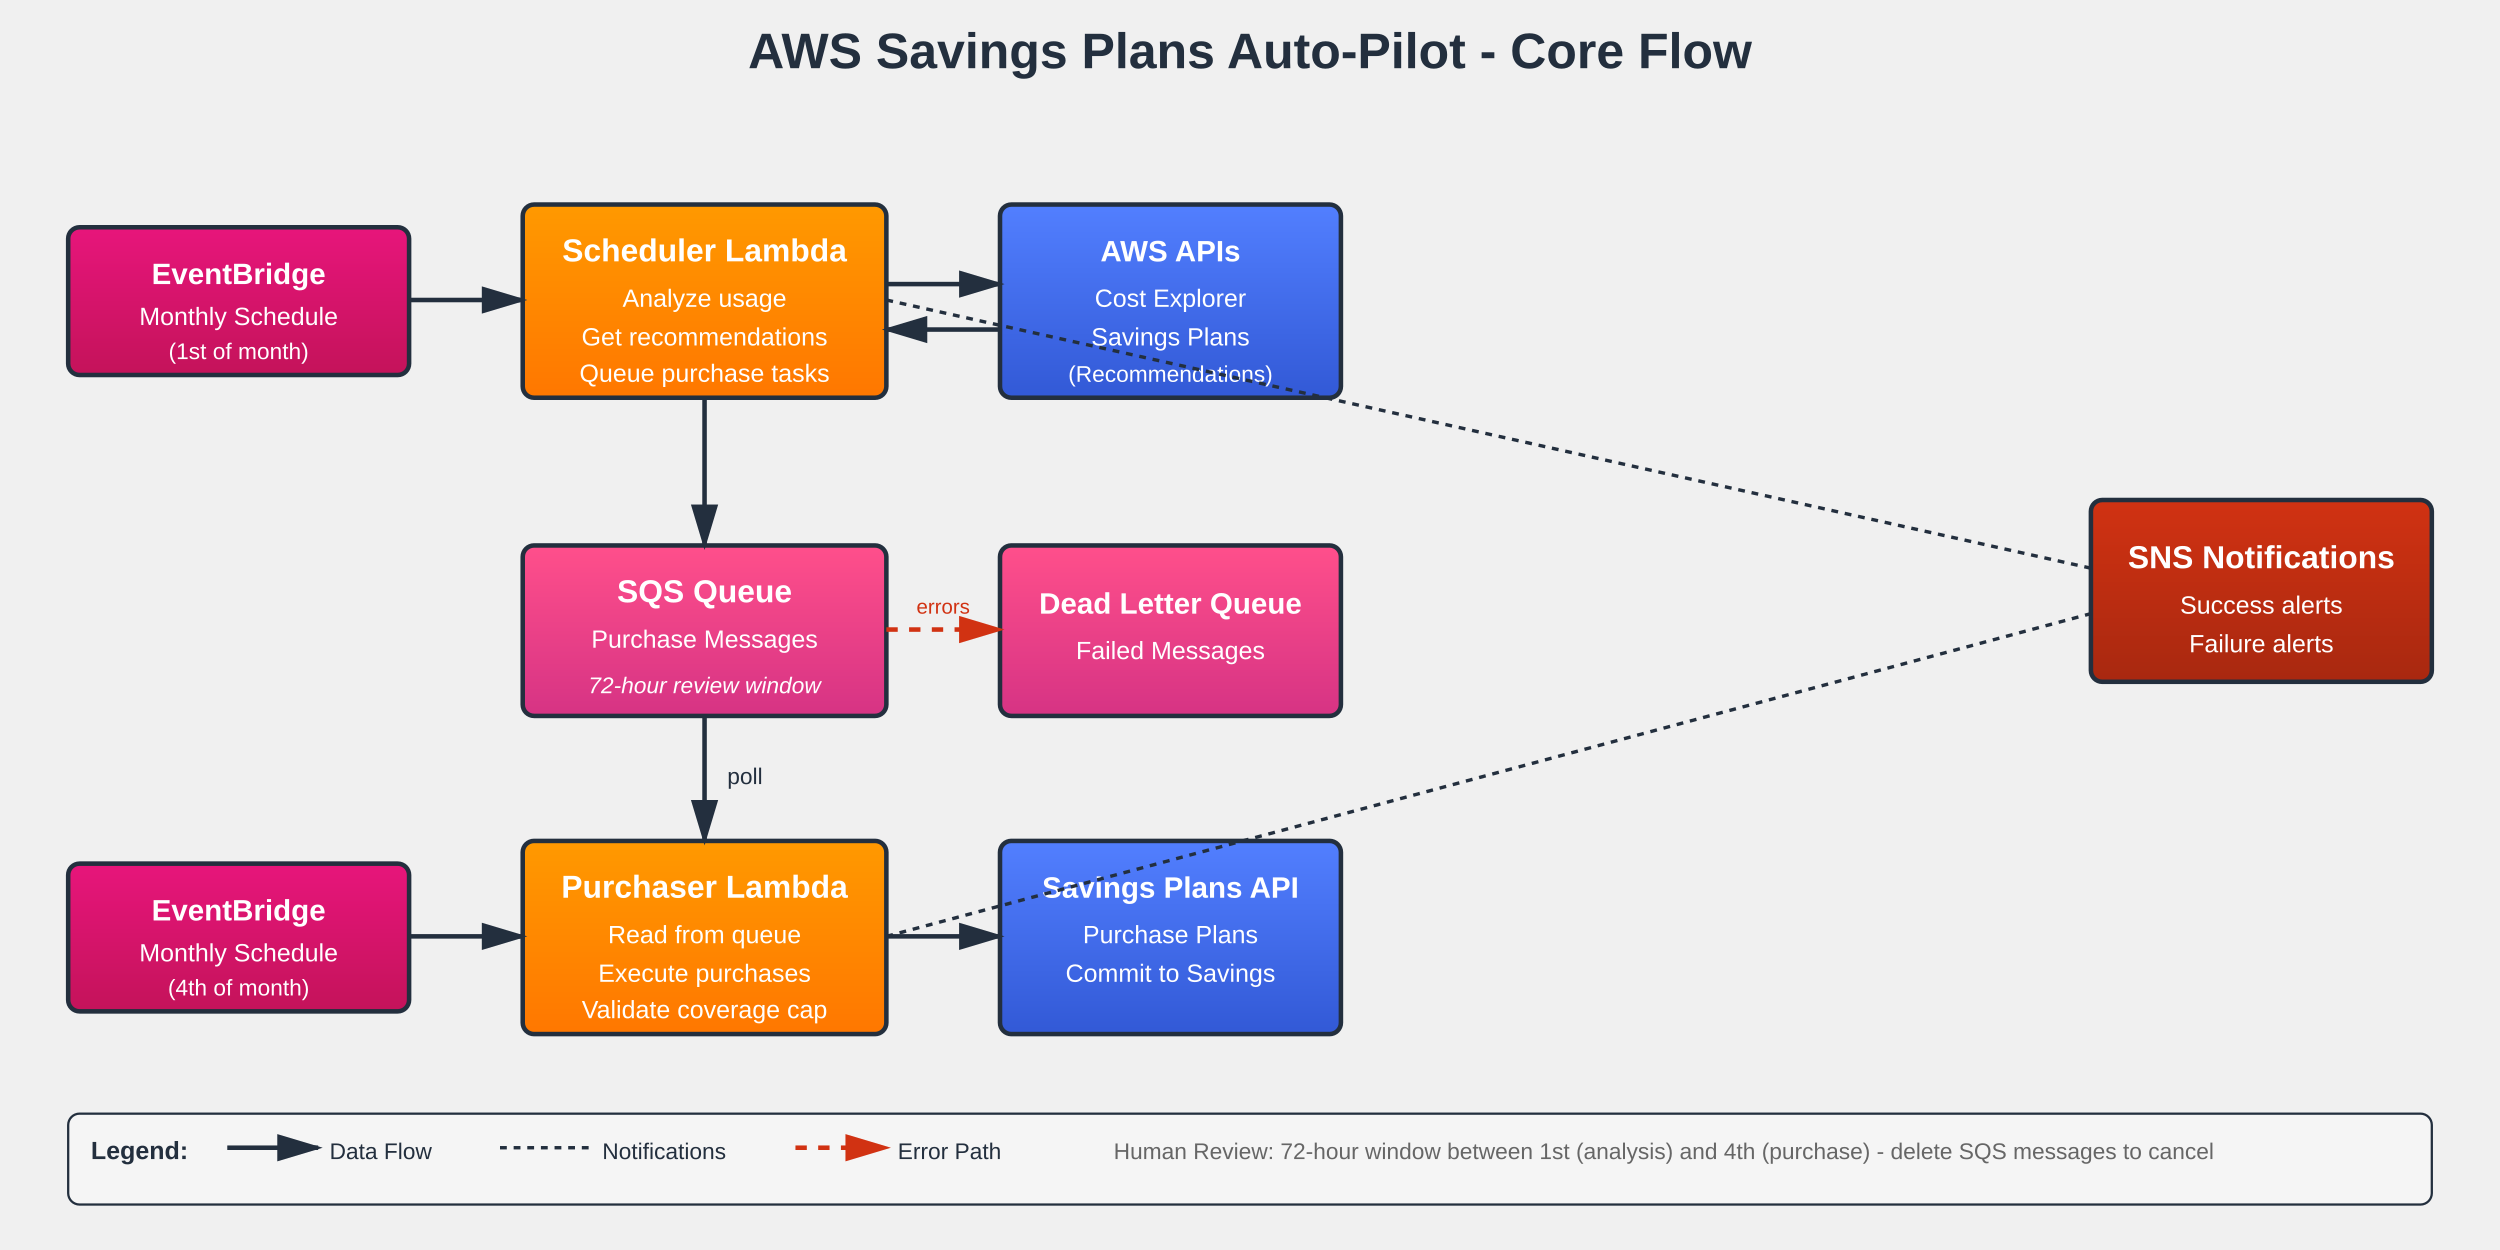
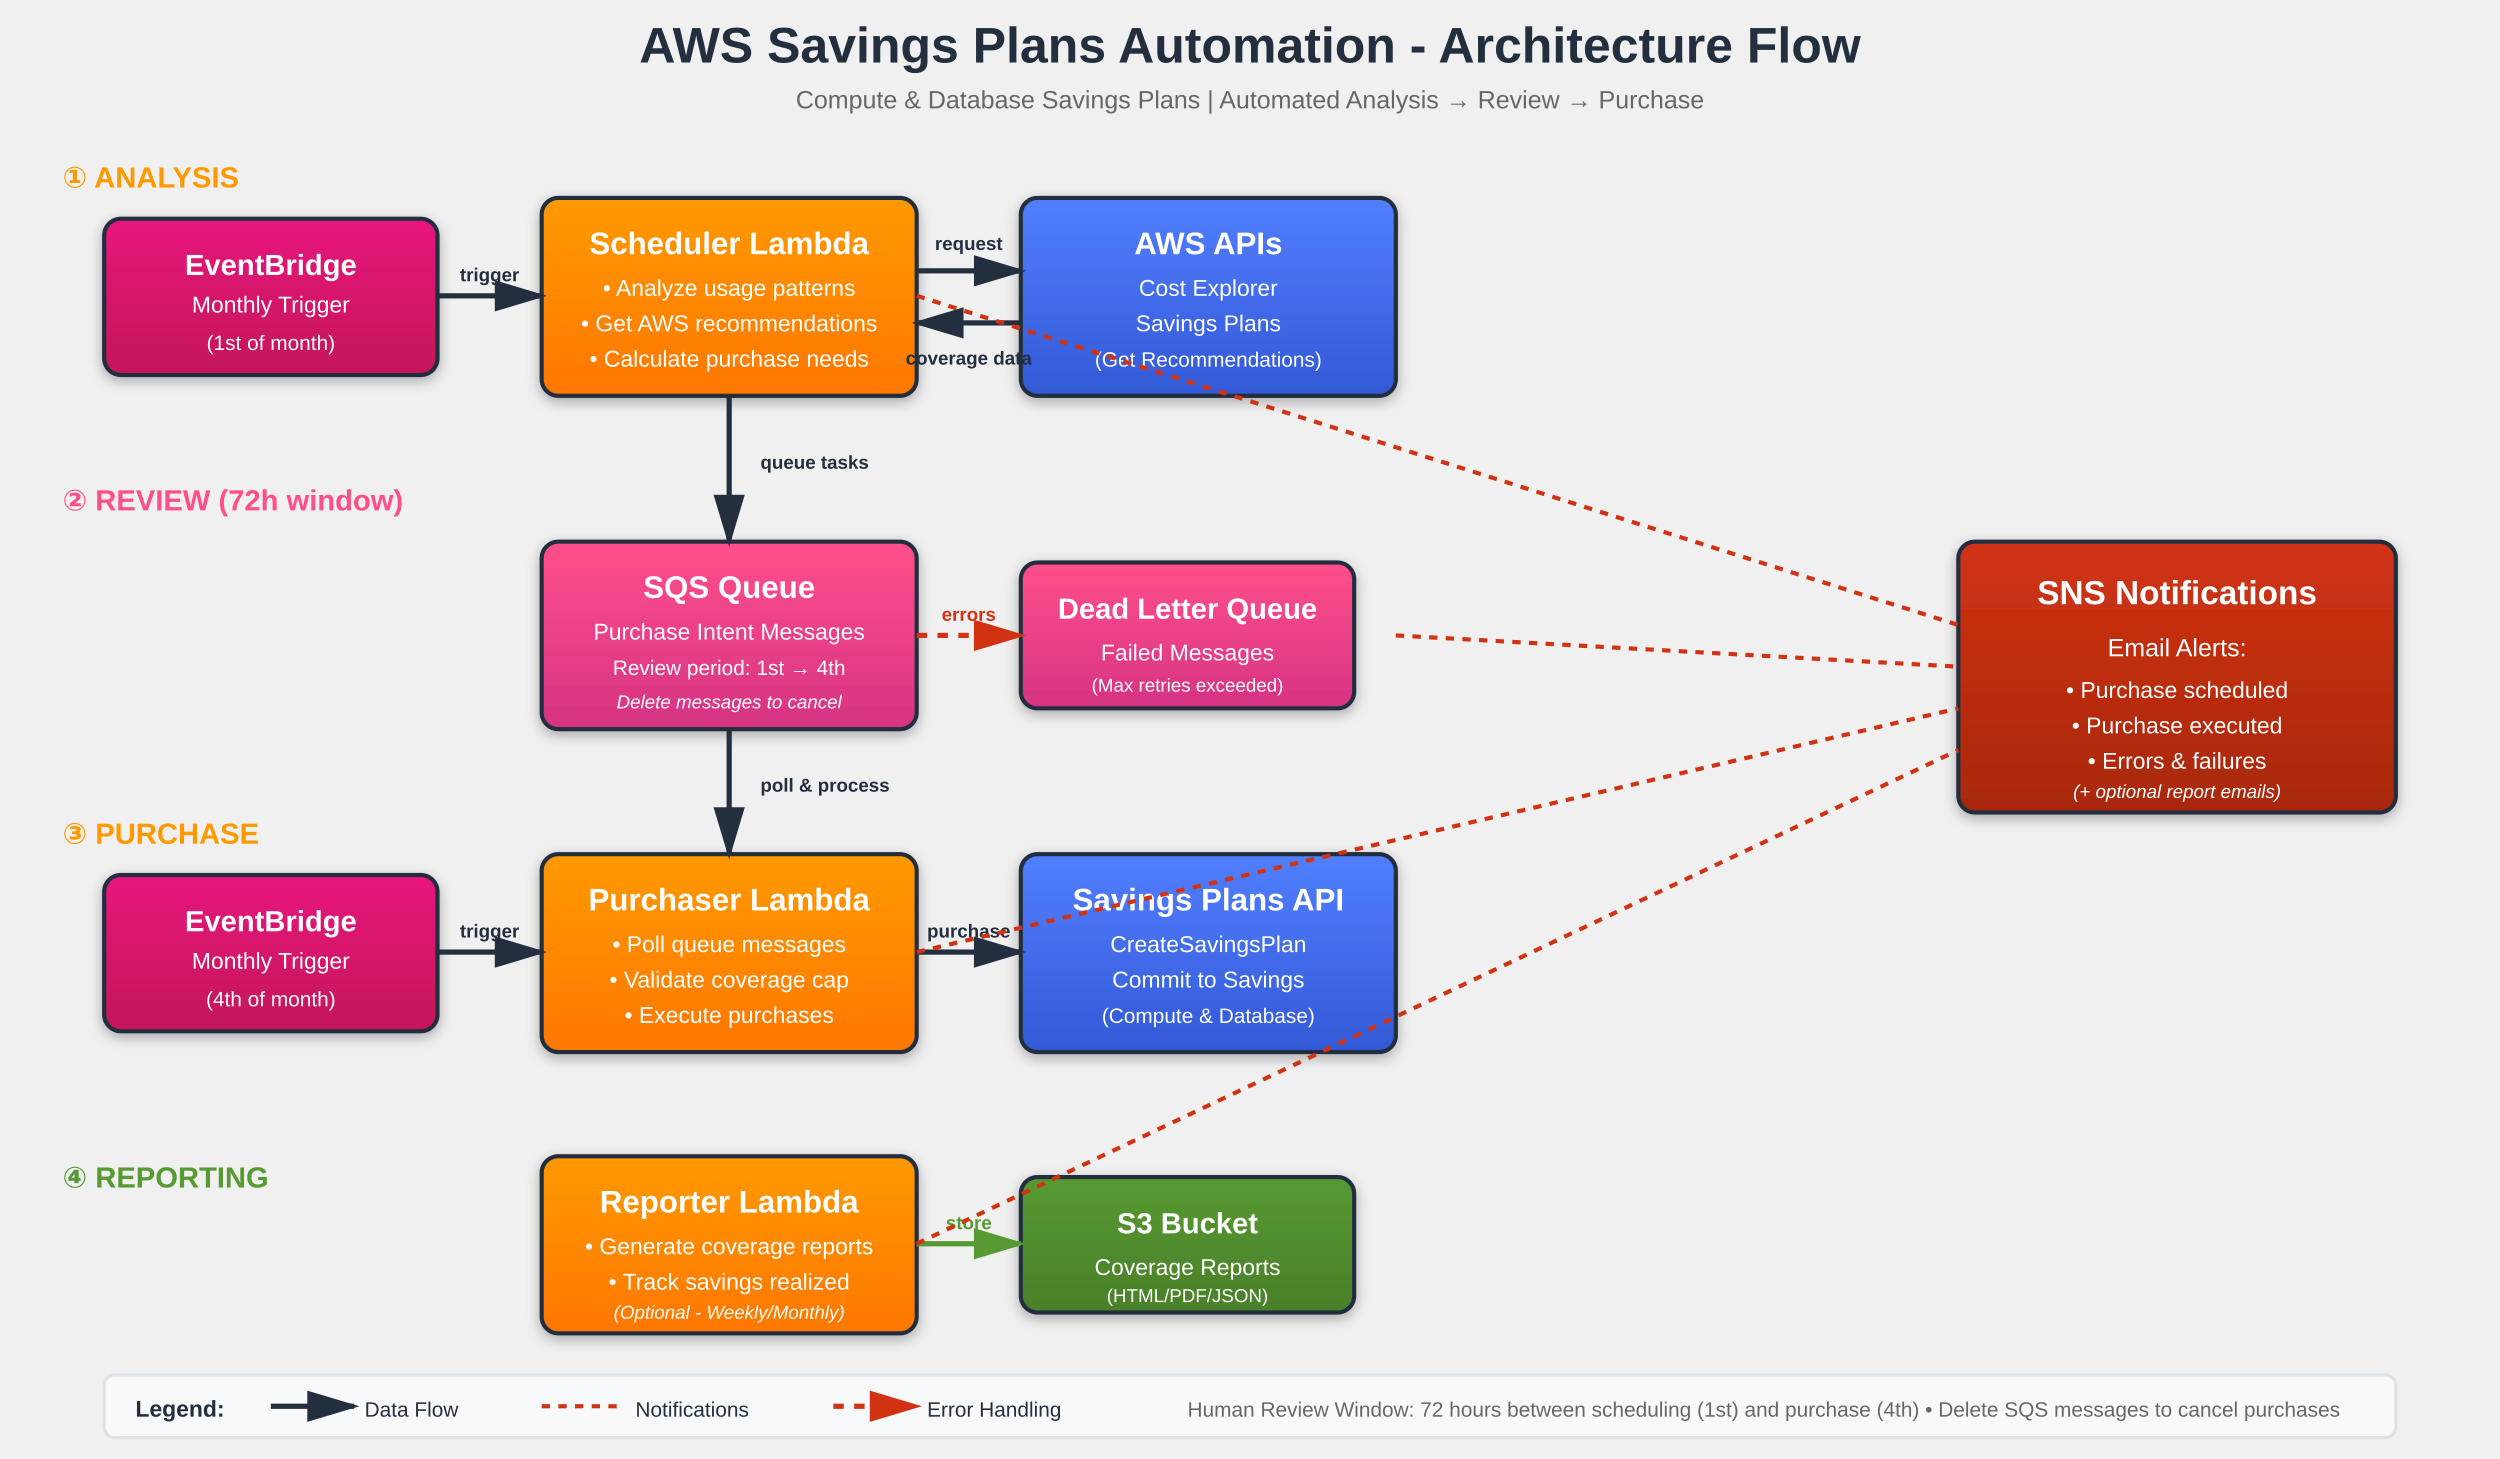
- <svg xmlns="http://www.w3.org/2000/svg" width="1100" height="550">
+ <svg xmlns="http://www.w3.org/2000/svg" width="1200" height="700">
  <defs>
    <linearGradient id="lambdaGrad" x1="0%" y1="0%" x2="0%" y2="100%">
      <stop offset="0%" style="stop-color:#FF9900;stop-opacity:1" />
      <stop offset="100%" style="stop-color:#FF7700;stop-opacity:1" />
    </linearGradient>
    <linearGradient id="sqsGrad" x1="0%" y1="0%" x2="0%" y2="100%">
      <stop offset="0%" style="stop-color:#FF4F8B;stop-opacity:1" />
      <stop offset="100%" style="stop-color:#D63384;stop-opacity:1" />
    </linearGradient>
    <linearGradient id="eventBridgeGrad" x1="0%" y1="0%" x2="0%" y2="100%">
      <stop offset="0%" style="stop-color:#E7157B;stop-opacity:1" />
      <stop offset="100%" style="stop-color:#C4135A;stop-opacity:1" />
    </linearGradient>
    <linearGradient id="apiGrad" x1="0%" y1="0%" x2="0%" y2="100%">
      <stop offset="0%" style="stop-color:#527FFF;stop-opacity:1" />
      <stop offset="100%" style="stop-color:#3259D6;stop-opacity:1" />
    </linearGradient>
    <linearGradient id="snsGrad" x1="0%" y1="0%" x2="0%" y2="100%">
      <stop offset="0%" style="stop-color:#D13212;stop-opacity:1" />
      <stop offset="100%" style="stop-color:#A82810;stop-opacity:1" />
    </linearGradient>
+     <linearGradient id="s3Grad" x1="0%" y1="0%" x2="0%" y2="100%">
+       <stop offset="0%" style="stop-color:#569A31;stop-opacity:1" />
+       <stop offset="100%" style="stop-color:#4A7F2A;stop-opacity:1" />
+     </linearGradient>
+     <filter id="shadow" x="-50%" y="-50%" width="200%" height="200%">
+       <feDropShadow dx="0" dy="2" stdDeviation="3" flood-opacity="0.3" />
+     </filter>
    <marker id="arrowhead" markerWidth="10" markerHeight="10" refX="9" refY="3" orient="auto">
      <polygon points="0 0, 10 3, 0 6" fill="#232F3E" />
    </marker>
    <marker id="arrowheadRed" markerWidth="10" markerHeight="10" refX="9" refY="3" orient="auto">
      <polygon points="0 0, 10 3, 0 6" fill="#D13212" />
    </marker>
+     <marker id="arrowheadGreen" markerWidth="10" markerHeight="10" refX="9" refY="3" orient="auto">
+       <polygon points="0 0, 10 3, 0 6" fill="#569A31" />
+     </marker>
  </defs>
-   <text x="550" y="30" text-anchor="middle" font-family="Arial, sans-serif" font-size="22" font-weight="bold" fill="#232F3E">
-     AWS Savings Plans Auto-Pilot - Core Flow
+   <text x="600" y="30" text-anchor="middle" font-family="Arial, sans-serif" font-size="24" font-weight="bold" fill="#232F3E">
+     AWS Savings Plans Automation - Architecture Flow
  </text>
-   <rect x="30" y="100" width="150" height="65" rx="5" fill="url(#eventBridgeGrad)" stroke="#232F3E" stroke-width="2" />
-   <text x="105" y="125" text-anchor="middle" font-family="Arial, sans-serif" font-size="13" font-weight="bold" fill="white">EventBridge</text>
-   <text x="105" y="143" text-anchor="middle" font-family="Arial, sans-serif" font-size="11" fill="white">Monthly Schedule</text>
-   <text x="105" y="158" text-anchor="middle" font-family="Arial, sans-serif" font-size="10" fill="white">(1st of month)</text>
-   <rect x="230" y="90" width="160" height="85" rx="5" fill="url(#lambdaGrad)" stroke="#232F3E" stroke-width="2" />
-   <text x="310" y="115" text-anchor="middle" font-family="Arial, sans-serif" font-size="14" font-weight="bold" fill="white">Scheduler Lambda</text>
-   <text x="310" y="135" text-anchor="middle" font-family="Arial, sans-serif" font-size="11" fill="white">Analyze usage</text>
-   <text x="310" y="152" text-anchor="middle" font-family="Arial, sans-serif" font-size="11" fill="white">Get recommendations</text>
-   <text x="310" y="168" text-anchor="middle" font-family="Arial, sans-serif" font-size="11" fill="white">Queue purchase tasks</text>
-   <line x1="180" y1="132" x2="230" y2="132" stroke="#232F3E" stroke-width="2" marker-end="url(#arrowhead)" />
-   <rect x="440" y="90" width="150" height="85" rx="5" fill="url(#apiGrad)" stroke="#232F3E" stroke-width="2" />
-   <text x="515" y="115" text-anchor="middle" font-family="Arial, sans-serif" font-size="13" font-weight="bold" fill="white">AWS APIs</text>
-   <text x="515" y="135" text-anchor="middle" font-family="Arial, sans-serif" font-size="11" fill="white">Cost Explorer</text>
-   <text x="515" y="152" text-anchor="middle" font-family="Arial, sans-serif" font-size="11" fill="white">Savings Plans</text>
-   <text x="515" y="168" text-anchor="middle" font-family="Arial, sans-serif" font-size="10" fill="white">(Recommendations)</text>
-   <line x1="390" y1="125" x2="440" y2="125" stroke="#232F3E" stroke-width="2" marker-end="url(#arrowhead)" />
-   <line x1="440" y1="145" x2="390" y2="145" stroke="#232F3E" stroke-width="2" marker-end="url(#arrowhead)" />
-   <rect x="230" y="240" width="160" height="75" rx="5" fill="url(#sqsGrad)" stroke="#232F3E" stroke-width="2" />
-   <text x="310" y="265" text-anchor="middle" font-family="Arial, sans-serif" font-size="14" font-weight="bold" fill="white">SQS Queue</text>
-   <text x="310" y="285" text-anchor="middle" font-family="Arial, sans-serif" font-size="11" fill="white">Purchase Messages</text>
-   <text x="310" y="305" text-anchor="middle" font-family="Arial, sans-serif" font-size="10" font-style="italic" fill="white">72-hour review window</text>
-   <line x1="310" y1="175" x2="310" y2="240" stroke="#232F3E" stroke-width="2" marker-end="url(#arrowhead)" />
-   <rect x="440" y="240" width="150" height="75" rx="5" fill="url(#sqsGrad)" stroke="#232F3E" stroke-width="2" />
-   <text x="515" y="270" text-anchor="middle" font-family="Arial, sans-serif" font-size="13" font-weight="bold" fill="white">Dead Letter Queue</text>
-   <text x="515" y="290" text-anchor="middle" font-family="Arial, sans-serif" font-size="11" fill="white">Failed Messages</text>
-   <line x1="390" y1="277" x2="440" y2="277" stroke="#D13212" stroke-width="2" marker-end="url(#arrowheadRed)" stroke-dasharray="5,5" />
-   <text x="415" y="270" text-anchor="middle" font-family="Arial, sans-serif" font-size="9" fill="#D13212">errors</text>
-   <rect x="30" y="380" width="150" height="65" rx="5" fill="url(#eventBridgeGrad)" stroke="#232F3E" stroke-width="2" />
-   <text x="105" y="405" text-anchor="middle" font-family="Arial, sans-serif" font-size="13" font-weight="bold" fill="white">EventBridge</text>
-   <text x="105" y="423" text-anchor="middle" font-family="Arial, sans-serif" font-size="11" fill="white">Monthly Schedule</text>
-   <text x="105" y="438" text-anchor="middle" font-family="Arial, sans-serif" font-size="10" fill="white">(4th of month)</text>
-   <rect x="230" y="370" width="160" height="85" rx="5" fill="url(#lambdaGrad)" stroke="#232F3E" stroke-width="2" />
-   <text x="310" y="395" text-anchor="middle" font-family="Arial, sans-serif" font-size="14" font-weight="bold" fill="white">Purchaser Lambda</text>
-   <text x="310" y="415" text-anchor="middle" font-family="Arial, sans-serif" font-size="11" fill="white">Read from queue</text>
-   <text x="310" y="432" text-anchor="middle" font-family="Arial, sans-serif" font-size="11" fill="white">Execute purchases</text>
-   <text x="310" y="448" text-anchor="middle" font-family="Arial, sans-serif" font-size="11" fill="white">Validate coverage cap</text>
-   <line x1="180" y1="412" x2="230" y2="412" stroke="#232F3E" stroke-width="2" marker-end="url(#arrowhead)" />
-   <line x1="310" y1="315" x2="310" y2="370" stroke="#232F3E" stroke-width="2" marker-end="url(#arrowhead)" />
-   <text x="320" y="345" font-family="Arial, sans-serif" font-size="10" fill="#232F3E">poll</text>
-   <rect x="440" y="370" width="150" height="85" rx="5" fill="url(#apiGrad)" stroke="#232F3E" stroke-width="2" />
-   <text x="515" y="395" text-anchor="middle" font-family="Arial, sans-serif" font-size="13" font-weight="bold" fill="white">Savings Plans API</text>
-   <text x="515" y="415" text-anchor="middle" font-family="Arial, sans-serif" font-size="11" fill="white">Purchase Plans</text>
-   <text x="515" y="432" text-anchor="middle" font-family="Arial, sans-serif" font-size="11" fill="white">Commit to Savings</text>
-   <line x1="390" y1="412" x2="440" y2="412" stroke="#232F3E" stroke-width="2" marker-end="url(#arrowhead)" />
-   <rect x="920" y="220" width="150" height="80" rx="5" fill="url(#snsGrad)" stroke="#232F3E" stroke-width="2" />
-   <text x="995" y="250" text-anchor="middle" font-family="Arial, sans-serif" font-size="14" font-weight="bold" fill="white">SNS Notifications</text>
-   <text x="995" y="270" text-anchor="middle" font-family="Arial, sans-serif" font-size="11" fill="white">Success alerts</text>
-   <text x="995" y="287" text-anchor="middle" font-family="Arial, sans-serif" font-size="11" fill="white">Failure alerts</text>
-   <line x1="390" y1="132" x2="920" y2="250" stroke="#232F3E" stroke-width="1.5" stroke-dasharray="3,3" />
-   <line x1="390" y1="412" x2="920" y2="270" stroke="#232F3E" stroke-width="1.5" stroke-dasharray="3,3" />
-   <rect x="30" y="490" width="1040" height="40" rx="5" fill="#F5F5F5" stroke="#232F3E" stroke-width="1" />
-   <text x="40" y="510" font-family="Arial, sans-serif" font-size="11" font-weight="bold" fill="#232F3E">Legend:</text>
-   <line x1="100" y1="505" x2="140" y2="505" stroke="#232F3E" stroke-width="2" marker-end="url(#arrowhead)" />
-   <text x="145" y="510" font-family="Arial, sans-serif" font-size="10" fill="#232F3E">Data Flow</text>
-   <line x1="220" y1="505" x2="260" y2="505" stroke="#232F3E" stroke-width="1.5" stroke-dasharray="3,3" />
-   <text x="265" y="510" font-family="Arial, sans-serif" font-size="10" fill="#232F3E">Notifications</text>
-   <line x1="350" y1="505" x2="390" y2="505" stroke="#D13212" stroke-width="2" stroke-dasharray="5,5" marker-end="url(#arrowheadRed)" />
-   <text x="395" y="510" font-family="Arial, sans-serif" font-size="10" fill="#232F3E">Error Path</text>
-   <text x="490" y="510" font-family="Arial, sans-serif" font-size="10" fill="#666">
-     Human Review: 72-hour window between 1st (analysis) and 4th (purchase) - delete SQS messages to cancel
+   <text x="600" y="52" text-anchor="middle" font-family="Arial, sans-serif" font-size="12" fill="#666">
+     Compute &amp; Database Savings Plans | Automated Analysis → Review → Purchase
+   </text>
+   <text x="30" y="90" font-family="Arial, sans-serif" font-size="14" font-weight="bold" fill="#FF9900">
+     ① ANALYSIS
+   </text>
+   <rect x="50" y="105" width="160" height="75" rx="8" fill="url(#eventBridgeGrad)" stroke="#232F3E" stroke-width="2" filter="url(#shadow)" />
+   <text x="130" y="132" text-anchor="middle" font-family="Arial, sans-serif" font-size="14" font-weight="bold" fill="white">EventBridge</text>
+   <text x="130" y="150" text-anchor="middle" font-family="Arial, sans-serif" font-size="11" fill="white">Monthly Trigger</text>
+   <text x="130" y="168" text-anchor="middle" font-family="Arial, sans-serif" font-size="10" fill="white">(1st of month)</text>
+   <rect x="260" y="95" width="180" height="95" rx="8" fill="url(#lambdaGrad)" stroke="#232F3E" stroke-width="2" filter="url(#shadow)" />
+   <text x="350" y="122" text-anchor="middle" font-family="Arial, sans-serif" font-size="15" font-weight="bold" fill="white">Scheduler Lambda</text>
+   <text x="350" y="142" text-anchor="middle" font-family="Arial, sans-serif" font-size="11" fill="white">• Analyze usage patterns</text>
+   <text x="350" y="159" text-anchor="middle" font-family="Arial, sans-serif" font-size="11" fill="white">• Get AWS recommendations</text>
+   <text x="350" y="176" text-anchor="middle" font-family="Arial, sans-serif" font-size="11" fill="white">• Calculate purchase needs</text>
+   <line x1="210" y1="142" x2="260" y2="142" stroke="#232F3E" stroke-width="2.5" marker-end="url(#arrowhead)" />
+   <text x="235" y="135" text-anchor="middle" font-family="Arial, sans-serif" font-size="9" fill="#232F3E" font-weight="bold">trigger</text>
+   <rect x="490" y="95" width="180" height="95" rx="8" fill="url(#apiGrad)" stroke="#232F3E" stroke-width="2" filter="url(#shadow)" />
+   <text x="580" y="122" text-anchor="middle" font-family="Arial, sans-serif" font-size="15" font-weight="bold" fill="white">AWS APIs</text>
+   <text x="580" y="142" text-anchor="middle" font-family="Arial, sans-serif" font-size="11" fill="white">Cost Explorer</text>
+   <text x="580" y="159" text-anchor="middle" font-family="Arial, sans-serif" font-size="11" fill="white">Savings Plans</text>
+   <text x="580" y="176" text-anchor="middle" font-family="Arial, sans-serif" font-size="10" fill="white">(Get Recommendations)</text>
+   <line x1="440" y1="130" x2="490" y2="130" stroke="#232F3E" stroke-width="2.5" marker-end="url(#arrowhead)" />
+   <text x="465" y="120" text-anchor="middle" font-family="Arial, sans-serif" font-size="9" fill="#232F3E" font-weight="bold">request</text>
+   <line x1="490" y1="155" x2="440" y2="155" stroke="#232F3E" stroke-width="2.5" marker-end="url(#arrowhead)" />
+   <text x="465" y="175" text-anchor="middle" font-family="Arial, sans-serif" font-size="9" fill="#232F3E" font-weight="bold">coverage data</text>
+   <text x="30" y="245" font-family="Arial, sans-serif" font-size="14" font-weight="bold" fill="#FF4F8B">
+     ② REVIEW (72h window)
+   </text>
+   <rect x="260" y="260" width="180" height="90" rx="8" fill="url(#sqsGrad)" stroke="#232F3E" stroke-width="2" filter="url(#shadow)" />
+   <text x="350" y="287" text-anchor="middle" font-family="Arial, sans-serif" font-size="15" font-weight="bold" fill="white">SQS Queue</text>
+   <text x="350" y="307" text-anchor="middle" font-family="Arial, sans-serif" font-size="11" fill="white">Purchase Intent Messages</text>
+   <text x="350" y="324" text-anchor="middle" font-family="Arial, sans-serif" font-size="10" fill="white">Review period: 1st → 4th</text>
+   <text x="350" y="340" text-anchor="middle" font-family="Arial, sans-serif" font-size="9" font-style="italic" fill="white">Delete messages to cancel</text>
+   <line x1="350" y1="190" x2="350" y2="260" stroke="#232F3E" stroke-width="2.5" marker-end="url(#arrowhead)" />
+   <text x="365" y="225" font-family="Arial, sans-serif" font-size="9" fill="#232F3E" font-weight="bold">queue tasks</text>
+   <rect x="490" y="270" width="160" height="70" rx="8" fill="url(#sqsGrad)" stroke="#232F3E" stroke-width="2" filter="url(#shadow)" />
+   <text x="570" y="297" text-anchor="middle" font-family="Arial, sans-serif" font-size="14" font-weight="bold" fill="white">Dead Letter Queue</text>
+   <text x="570" y="317" text-anchor="middle" font-family="Arial, sans-serif" font-size="11" fill="white">Failed Messages</text>
+   <text x="570" y="332" text-anchor="middle" font-family="Arial, sans-serif" font-size="9" fill="white">(Max retries exceeded)</text>
+   <line x1="440" y1="305" x2="490" y2="305" stroke="#D13212" stroke-width="2.5" marker-end="url(#arrowheadRed)" stroke-dasharray="5,5" />
+   <text x="465" y="298" text-anchor="middle" font-family="Arial, sans-serif" font-size="9" fill="#D13212" font-weight="bold">errors</text>
+   <text x="30" y="405" font-family="Arial, sans-serif" font-size="14" font-weight="bold" fill="#FF9900">
+     ③ PURCHASE
+   </text>
+   <rect x="50" y="420" width="160" height="75" rx="8" fill="url(#eventBridgeGrad)" stroke="#232F3E" stroke-width="2" filter="url(#shadow)" />
+   <text x="130" y="447" text-anchor="middle" font-family="Arial, sans-serif" font-size="14" font-weight="bold" fill="white">EventBridge</text>
+   <text x="130" y="465" text-anchor="middle" font-family="Arial, sans-serif" font-size="11" fill="white">Monthly Trigger</text>
+   <text x="130" y="483" text-anchor="middle" font-family="Arial, sans-serif" font-size="10" fill="white">(4th of month)</text>
+   <rect x="260" y="410" width="180" height="95" rx="8" fill="url(#lambdaGrad)" stroke="#232F3E" stroke-width="2" filter="url(#shadow)" />
+   <text x="350" y="437" text-anchor="middle" font-family="Arial, sans-serif" font-size="15" font-weight="bold" fill="white">Purchaser Lambda</text>
+   <text x="350" y="457" text-anchor="middle" font-family="Arial, sans-serif" font-size="11" fill="white">• Poll queue messages</text>
+   <text x="350" y="474" text-anchor="middle" font-family="Arial, sans-serif" font-size="11" fill="white">• Validate coverage cap</text>
+   <text x="350" y="491" text-anchor="middle" font-family="Arial, sans-serif" font-size="11" fill="white">• Execute purchases</text>
+   <line x1="210" y1="457" x2="260" y2="457" stroke="#232F3E" stroke-width="2.5" marker-end="url(#arrowhead)" />
+   <text x="235" y="450" text-anchor="middle" font-family="Arial, sans-serif" font-size="9" fill="#232F3E" font-weight="bold">trigger</text>
+   <line x1="350" y1="350" x2="350" y2="410" stroke="#232F3E" stroke-width="2.5" marker-end="url(#arrowhead)" />
+   <text x="365" y="380" font-family="Arial, sans-serif" font-size="9" fill="#232F3E" font-weight="bold">poll &amp; process</text>
+   <rect x="490" y="410" width="180" height="95" rx="8" fill="url(#apiGrad)" stroke="#232F3E" stroke-width="2" filter="url(#shadow)" />
+   <text x="580" y="437" text-anchor="middle" font-family="Arial, sans-serif" font-size="15" font-weight="bold" fill="white">Savings Plans API</text>
+   <text x="580" y="457" text-anchor="middle" font-family="Arial, sans-serif" font-size="11" fill="white">CreateSavingsPlan</text>
+   <text x="580" y="474" text-anchor="middle" font-family="Arial, sans-serif" font-size="11" fill="white">Commit to Savings</text>
+   <text x="580" y="491" text-anchor="middle" font-family="Arial, sans-serif" font-size="10" fill="white">(Compute &amp; Database)</text>
+   <line x1="440" y1="457" x2="490" y2="457" stroke="#232F3E" stroke-width="2.5" marker-end="url(#arrowhead)" />
+   <text x="465" y="450" text-anchor="middle" font-family="Arial, sans-serif" font-size="9" fill="#232F3E" font-weight="bold">purchase</text>
+   <text x="30" y="570" font-family="Arial, sans-serif" font-size="14" font-weight="bold" fill="#569A31">
+     ④ REPORTING
+   </text>
+   <rect x="260" y="555" width="180" height="85" rx="8" fill="url(#lambdaGrad)" stroke="#232F3E" stroke-width="2" filter="url(#shadow)" />
+   <text x="350" y="582" text-anchor="middle" font-family="Arial, sans-serif" font-size="15" font-weight="bold" fill="white">Reporter Lambda</text>
+   <text x="350" y="602" text-anchor="middle" font-family="Arial, sans-serif" font-size="11" fill="white">• Generate coverage reports</text>
+   <text x="350" y="619" text-anchor="middle" font-family="Arial, sans-serif" font-size="11" fill="white">• Track savings realized</text>
+   <text x="350" y="633" text-anchor="middle" font-family="Arial, sans-serif" font-size="9" fill="white" font-style="italic">(Optional - Weekly/Monthly)</text>
+   <rect x="490" y="565" width="160" height="65" rx="8" fill="url(#s3Grad)" stroke="#232F3E" stroke-width="2" filter="url(#shadow)" />
+   <text x="570" y="592" text-anchor="middle" font-family="Arial, sans-serif" font-size="14" font-weight="bold" fill="white">S3 Bucket</text>
+   <text x="570" y="612" text-anchor="middle" font-family="Arial, sans-serif" font-size="11" fill="white">Coverage Reports</text>
+   <text x="570" y="625" text-anchor="middle" font-family="Arial, sans-serif" font-size="9" fill="white">(HTML/PDF/JSON)</text>
+   <line x1="440" y1="597" x2="490" y2="597" stroke="#569A31" stroke-width="2.5" marker-end="url(#arrowheadGreen)" />
+   <text x="465" y="590" text-anchor="middle" font-family="Arial, sans-serif" font-size="9" fill="#569A31" font-weight="bold">store</text>
+   <rect x="940" y="260" width="210" height="130" rx="8" fill="url(#snsGrad)" stroke="#232F3E" stroke-width="2" filter="url(#shadow)" />
+   <text x="1045" y="290" text-anchor="middle" font-family="Arial, sans-serif" font-size="16" font-weight="bold" fill="white">SNS Notifications</text>
+   <text x="1045" y="315" text-anchor="middle" font-family="Arial, sans-serif" font-size="12" fill="white">Email Alerts:</text>
+   <text x="1045" y="335" text-anchor="middle" font-family="Arial, sans-serif" font-size="11" fill="white">• Purchase scheduled</text>
+   <text x="1045" y="352" text-anchor="middle" font-family="Arial, sans-serif" font-size="11" fill="white">• Purchase executed</text>
+   <text x="1045" y="369" text-anchor="middle" font-family="Arial, sans-serif" font-size="11" fill="white">• Errors &amp; failures</text>
+   <text x="1045" y="383" text-anchor="middle" font-family="Arial, sans-serif" font-size="9" fill="white" font-style="italic">(+ optional report emails)</text>
+   <line x1="440" y1="142" x2="940" y2="300" stroke="#D13212" stroke-width="2" stroke-dasharray="4,4" />
+   <line x1="670" y1="305" x2="940" y2="320" stroke="#D13212" stroke-width="2" stroke-dasharray="4,4" />
+   <line x1="440" y1="457" x2="940" y2="340" stroke="#D13212" stroke-width="2" stroke-dasharray="4,4" />
+   <line x1="440" y1="597" x2="940" y2="360" stroke="#D13212" stroke-width="2" stroke-dasharray="4,4" />
+   <rect x="50" y="660" width="1100" height="30" rx="5" fill="#F8F9FA" stroke="#DEE2E6" stroke-width="1.5" />
+   <text x="65" y="680" font-family="Arial, sans-serif" font-size="11" font-weight="bold" fill="#232F3E">Legend:</text>
+   <line x1="130" y1="675" x2="170" y2="675" stroke="#232F3E" stroke-width="2.5" marker-end="url(#arrowhead)" />
+   <text x="175" y="680" font-family="Arial, sans-serif" font-size="10" fill="#232F3E">Data Flow</text>
+   <line x1="260" y1="675" x2="300" y2="675" stroke="#D13212" stroke-width="2" stroke-dasharray="4,4" />
+   <text x="305" y="680" font-family="Arial, sans-serif" font-size="10" fill="#232F3E">Notifications</text>
+   <line x1="400" y1="675" x2="440" y2="675" stroke="#D13212" stroke-width="2.5" stroke-dasharray="5,5" marker-end="url(#arrowheadRed)" />
+   <text x="445" y="680" font-family="Arial, sans-serif" font-size="10" fill="#232F3E">Error Handling</text>
+   <text x="570" y="680" font-family="Arial, sans-serif" font-size="10" fill="#666">
+     Human Review Window: 72 hours between scheduling (1st) and purchase (4th) • Delete SQS messages to cancel purchases
  </text>
</svg>
